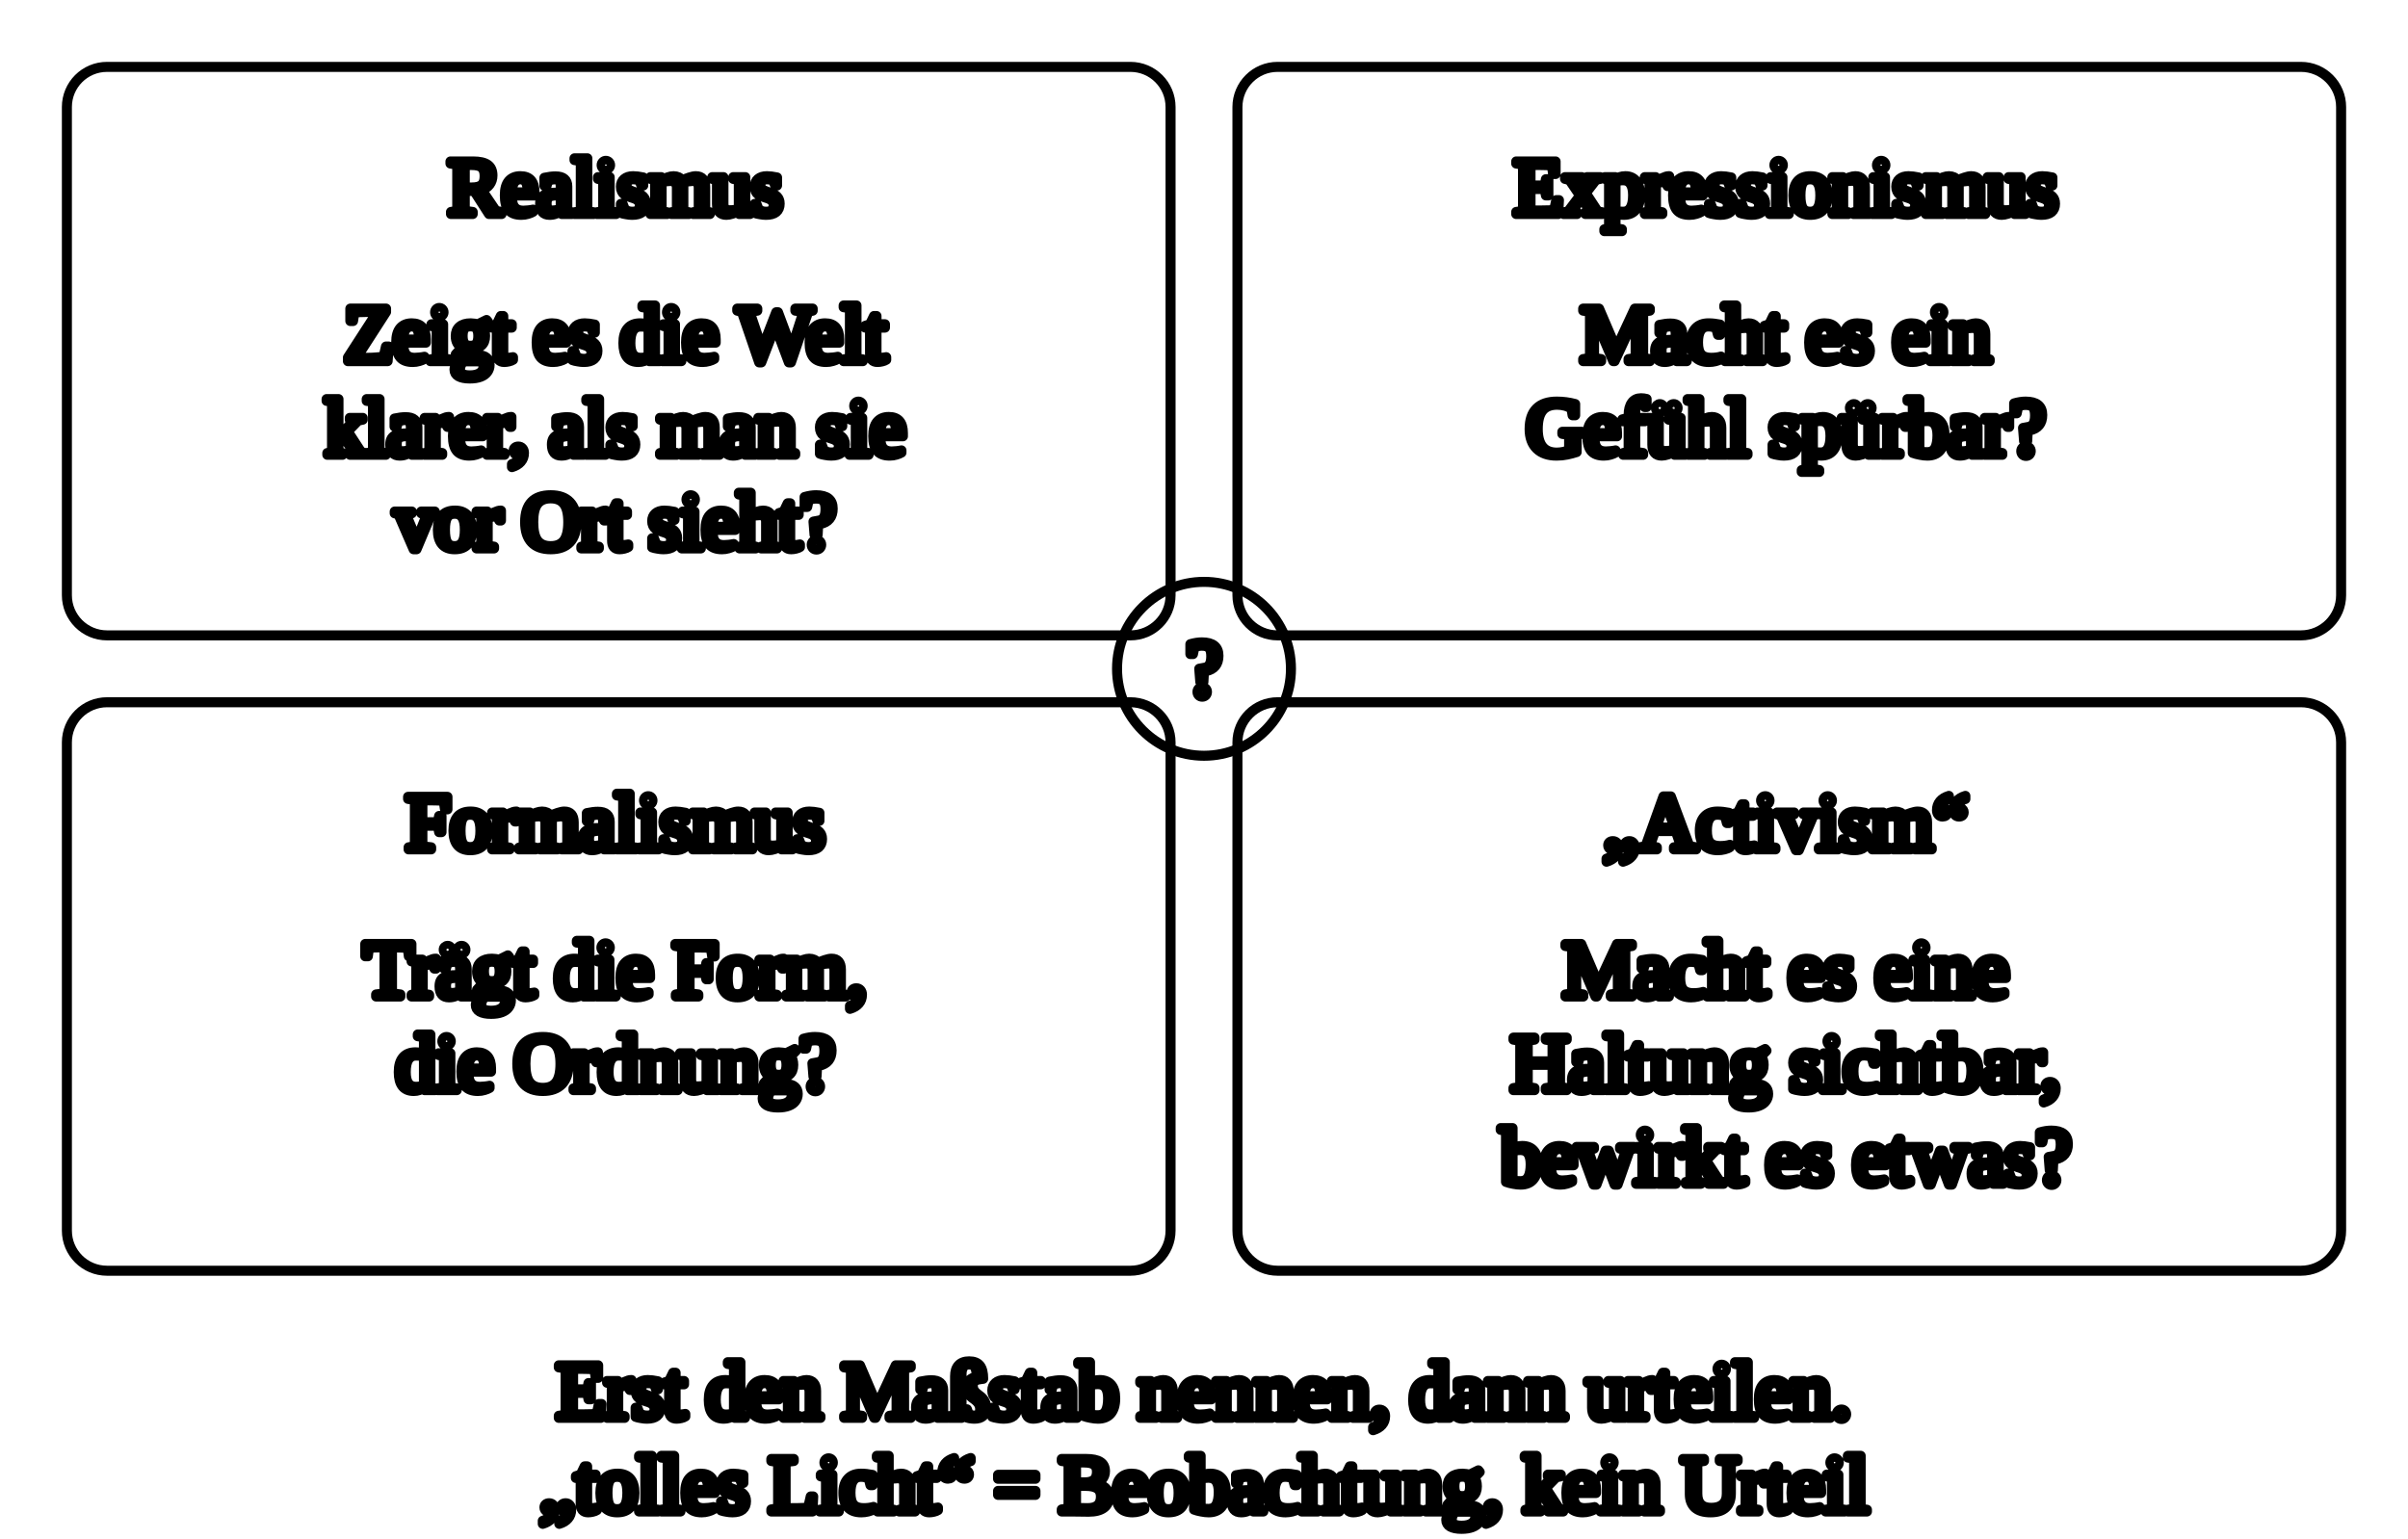
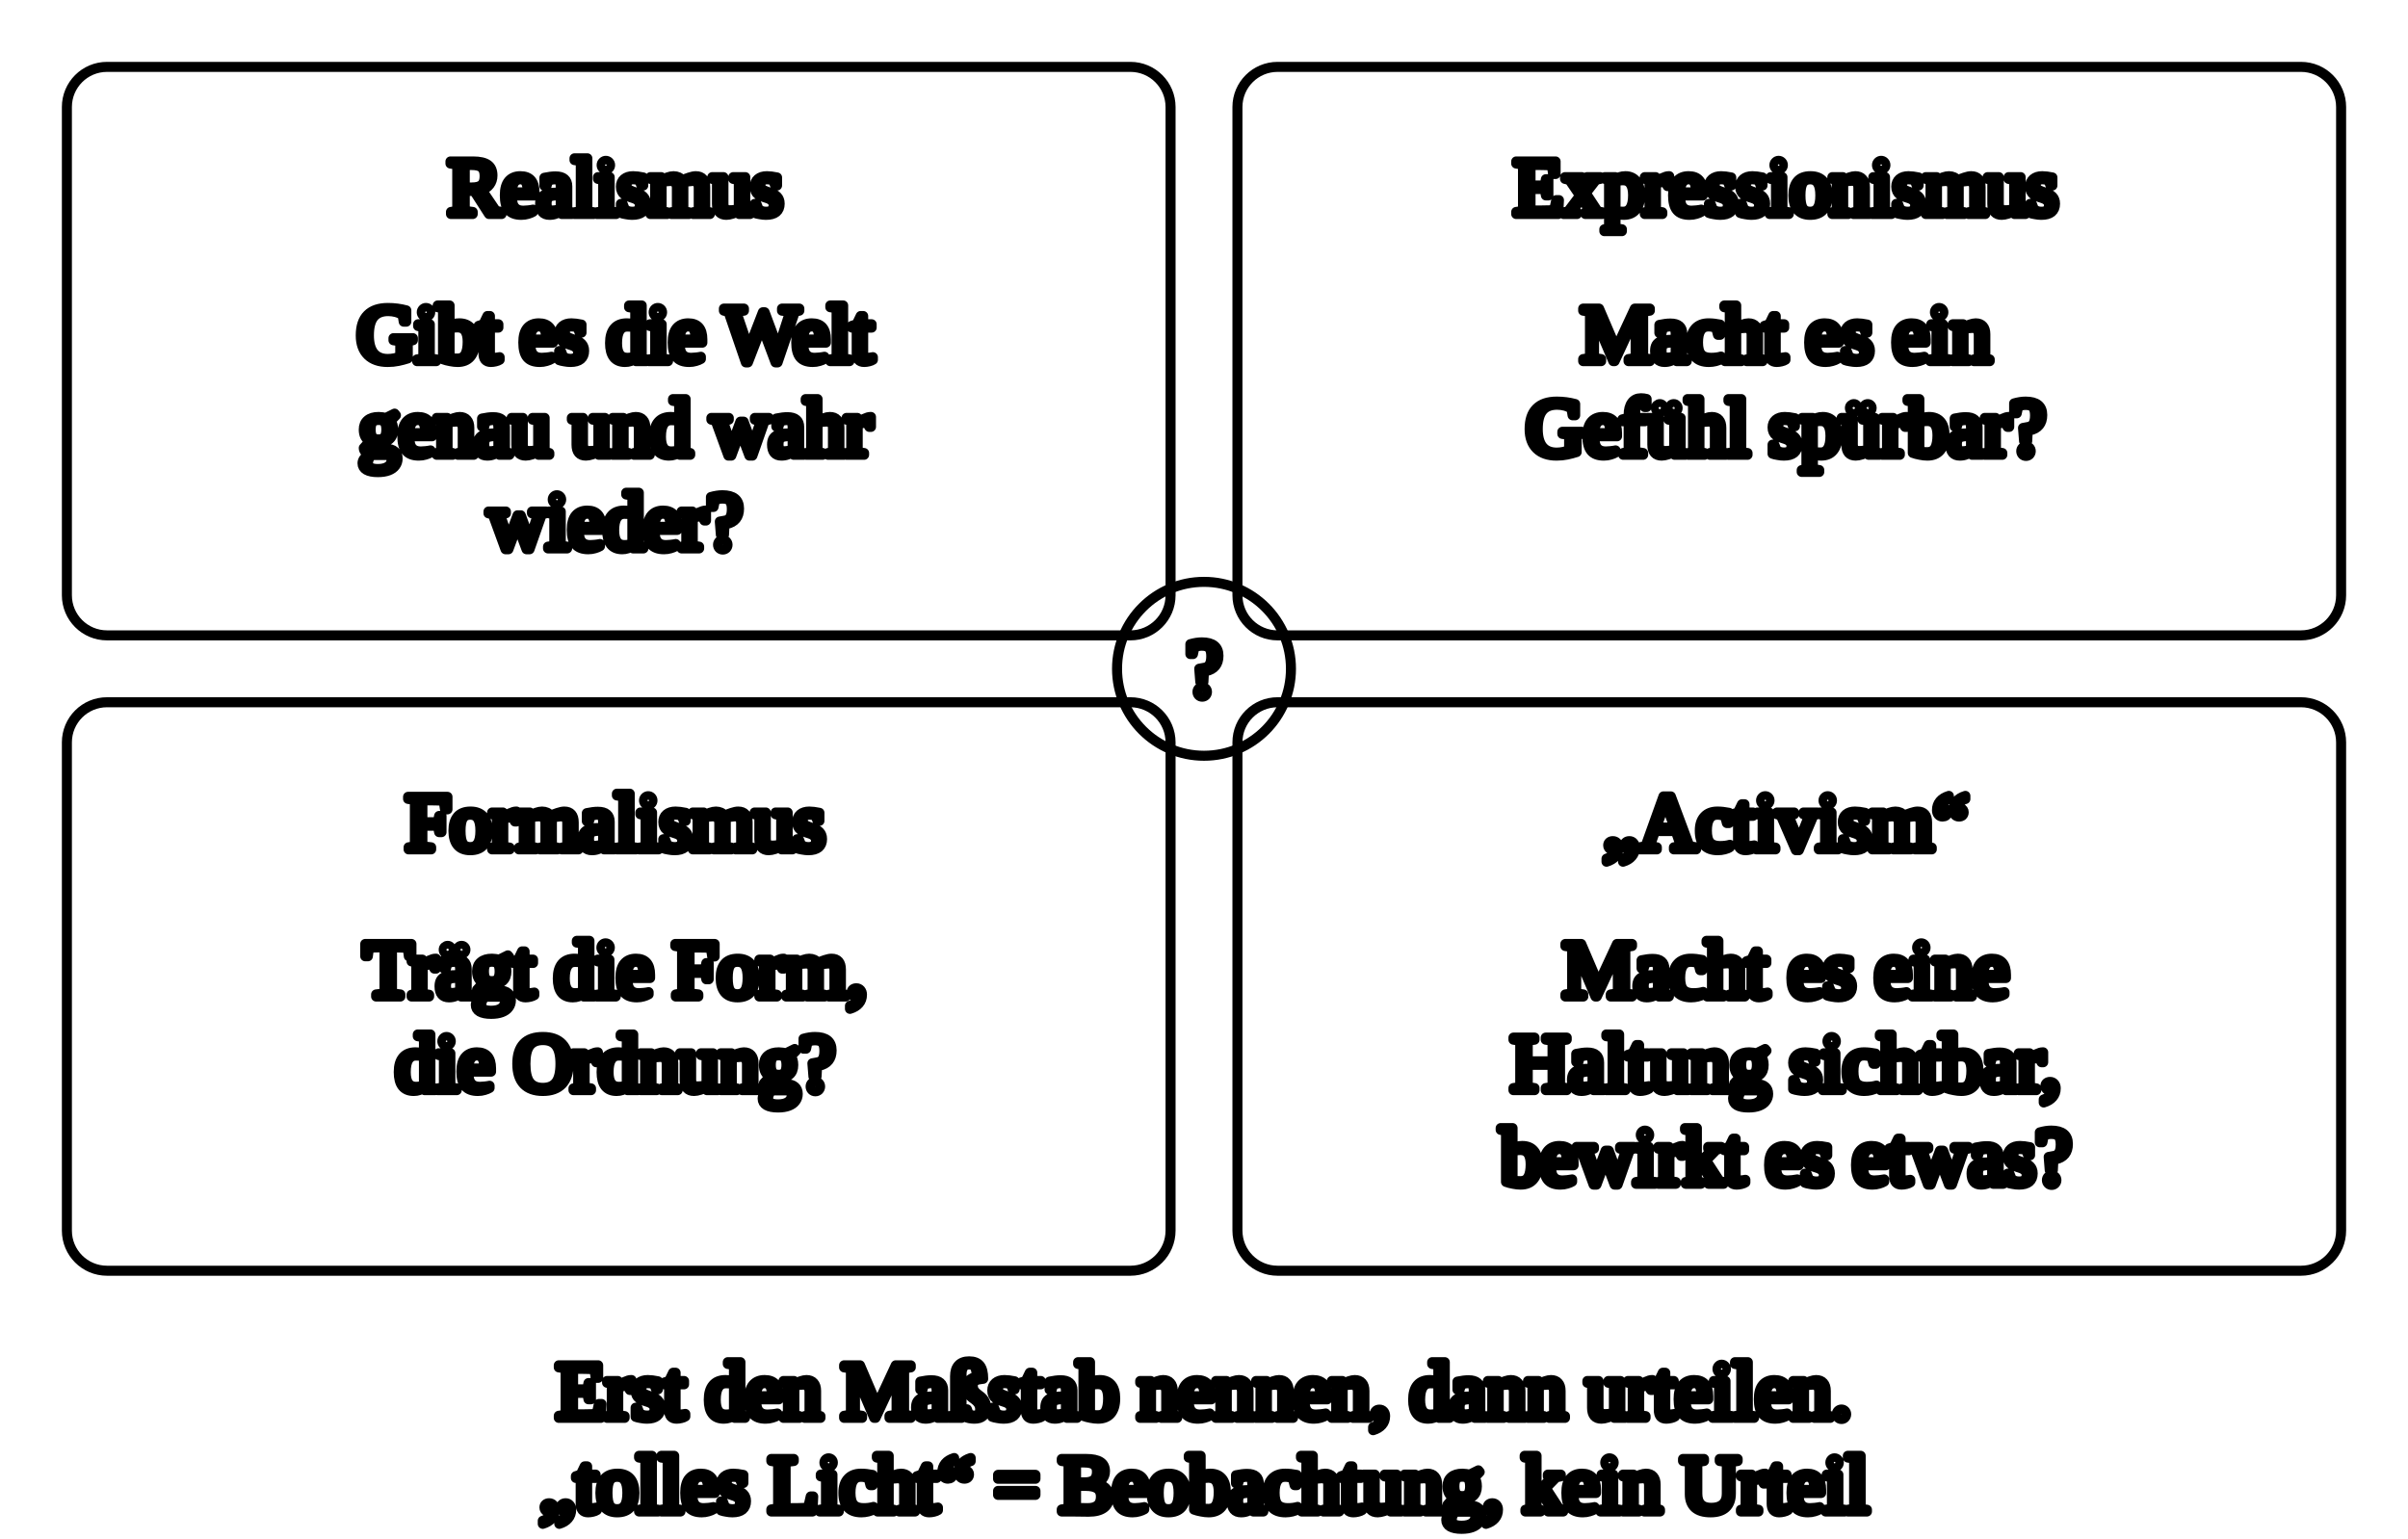
<svg xmlns="http://www.w3.org/2000/svg" viewBox="0 0 360 230" fill="none" stroke="currentColor" stroke-width="1.5" stroke-linecap="round" stroke-linejoin="round">
  <rect x="10" y="10" width="165" height="85" rx="6" />
  <rect x="185" y="10" width="165" height="85" rx="6" />
  <rect x="10" y="105" width="165" height="85" rx="6" />
  <rect x="185" y="105" width="165" height="85" rx="6" />
  <text x="92" y="32" text-anchor="middle" class="h">Realismus</text>
-   <text x="92" y="54" text-anchor="middle" class="m">Zeigt es die Welt</text>
-   <text x="92" y="68" text-anchor="middle" class="m">klarer, als man sie</text>
-   <text x="92" y="82" text-anchor="middle" class="m">vor Ort sieht?</text>
+   <text x="92" y="54" text-anchor="middle" class="m">Gibt es die Welt</text>
+   <text x="92" y="68" text-anchor="middle" class="m">genau und wahr</text>
+   <text x="92" y="82" text-anchor="middle" class="m">wieder?</text>
  <text x="267" y="32" text-anchor="middle" class="h">Expressionismus</text>
  <text x="267" y="54" text-anchor="middle" class="m">Macht es ein</text>
  <text x="267" y="68" text-anchor="middle" class="m">Gefühl spürbar?</text>
  <text x="92" y="127" text-anchor="middle" class="h">Formalismus</text>
  <text x="92" y="149" text-anchor="middle" class="m">Trägt die Form,</text>
  <text x="92" y="163" text-anchor="middle" class="m">die Ordnung?</text>
  <text x="267" y="127" text-anchor="middle" class="h">„Activism“</text>
  <text x="267" y="149" text-anchor="middle" class="m">Macht es eine</text>
  <text x="267" y="163" text-anchor="middle" class="m">Haltung sichtbar,</text>
  <text x="267" y="177" text-anchor="middle" class="m">bewirkt es etwas?</text>
  <circle cx="180" cy="100" r="13" class="a" />
  <text x="180" y="104" text-anchor="middle" class="a">?</text>
  <text x="180" y="212" text-anchor="middle" class="a">Erst den Maßstab nennen, dann urteilen.</text>
  <text x="180" y="226" text-anchor="middle" class="m">„tolles Licht“ = Beobachtung, kein Urteil</text>
</svg>
